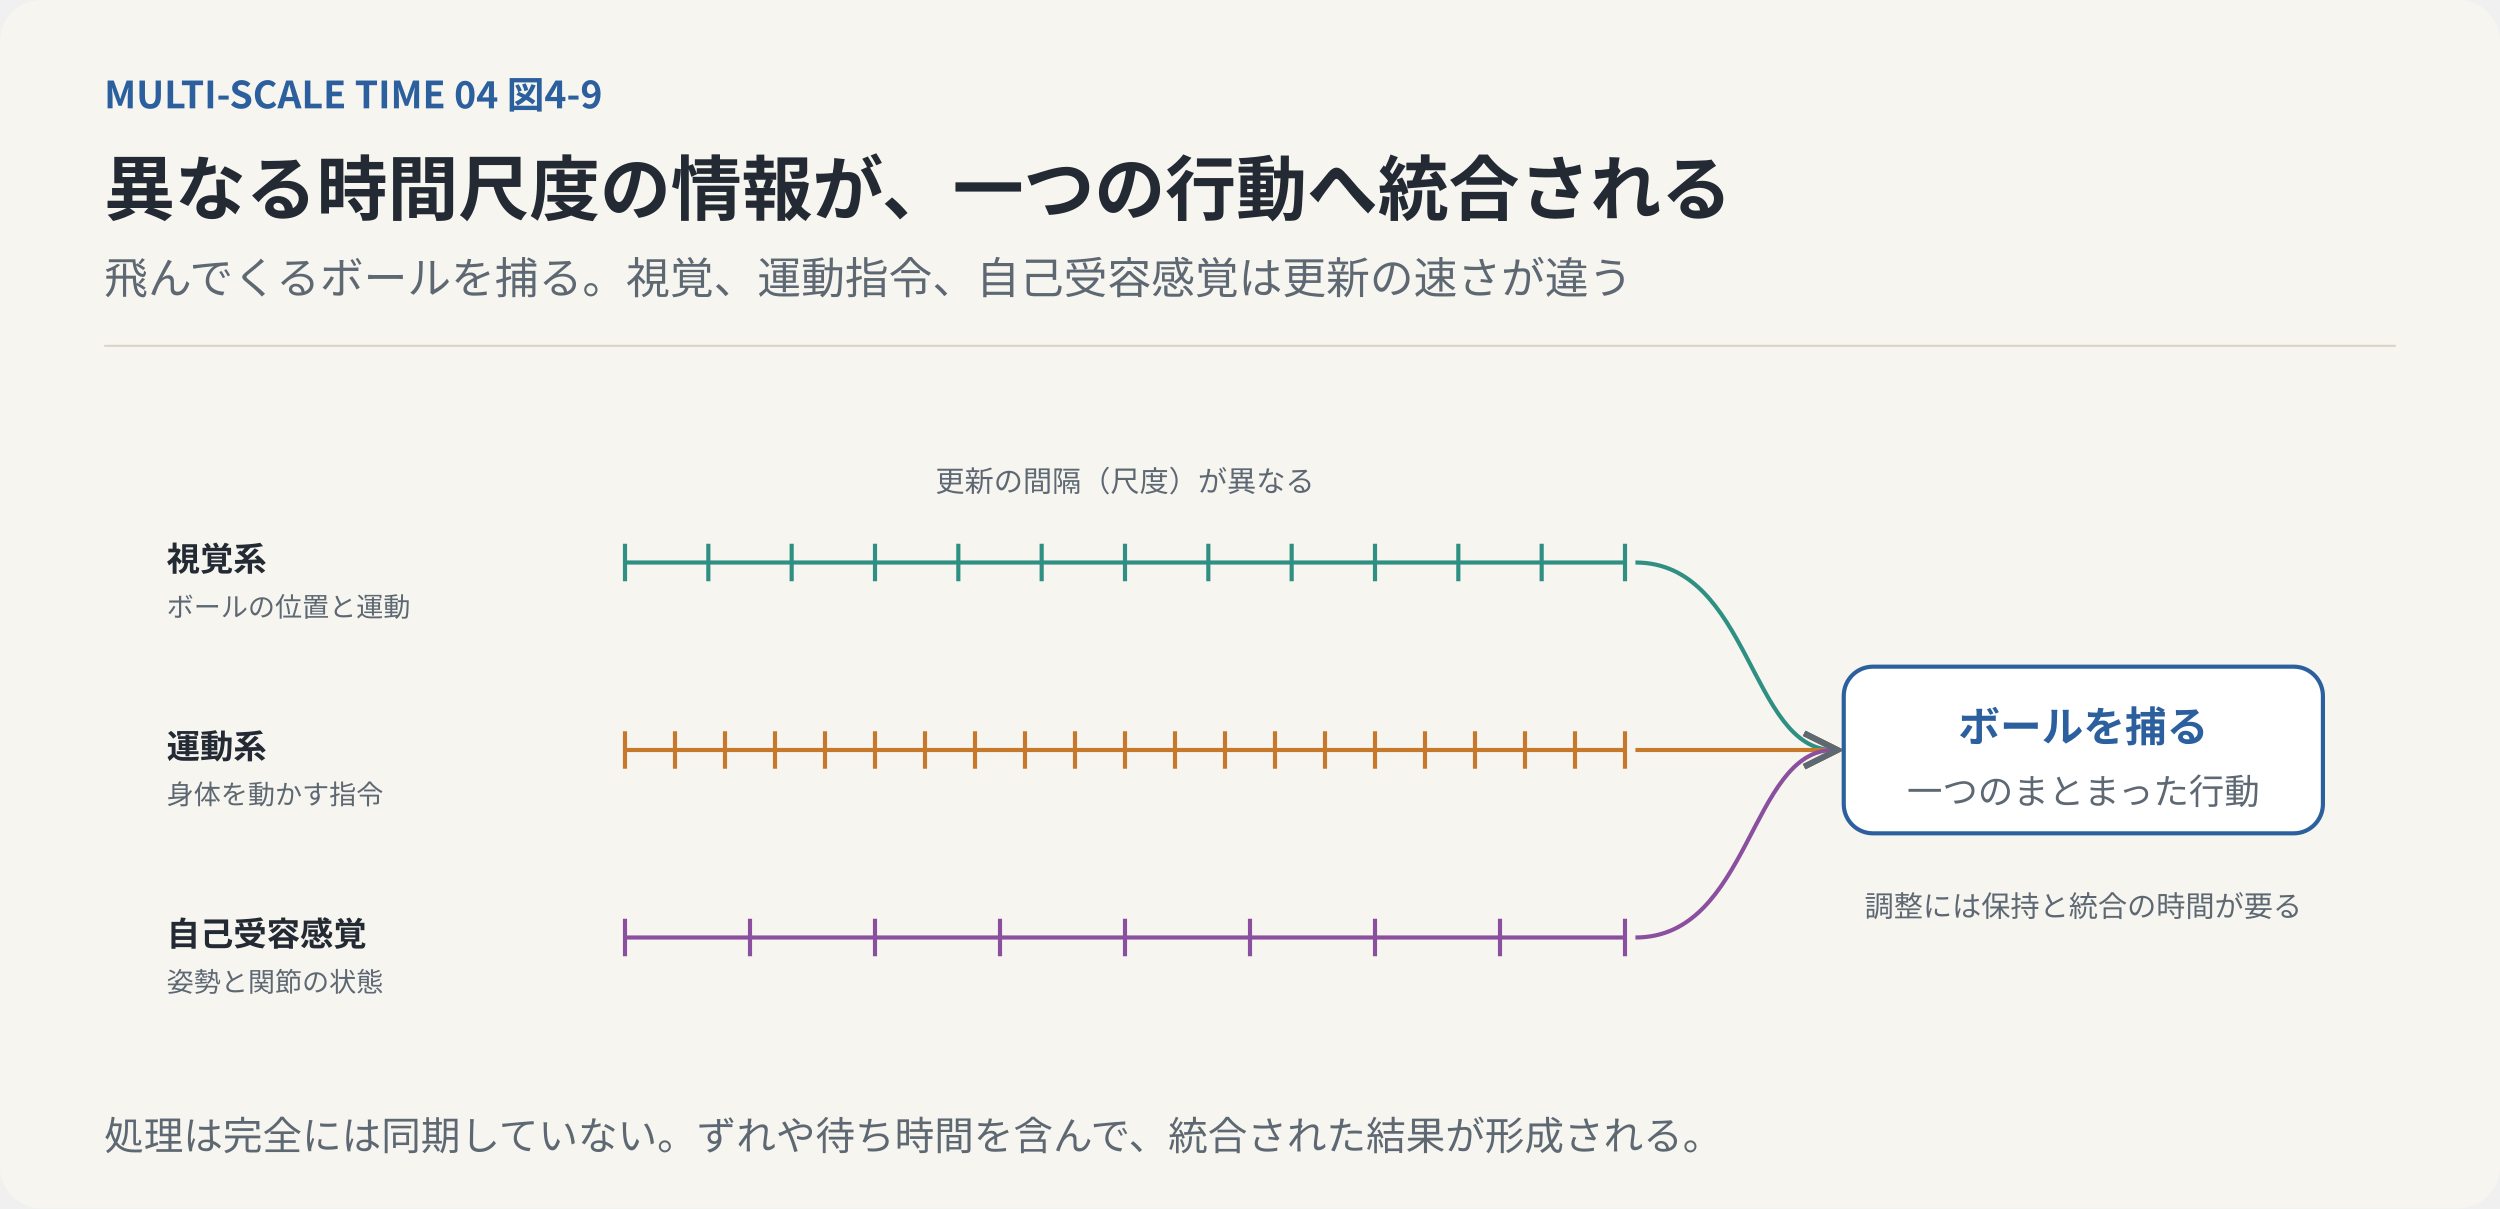
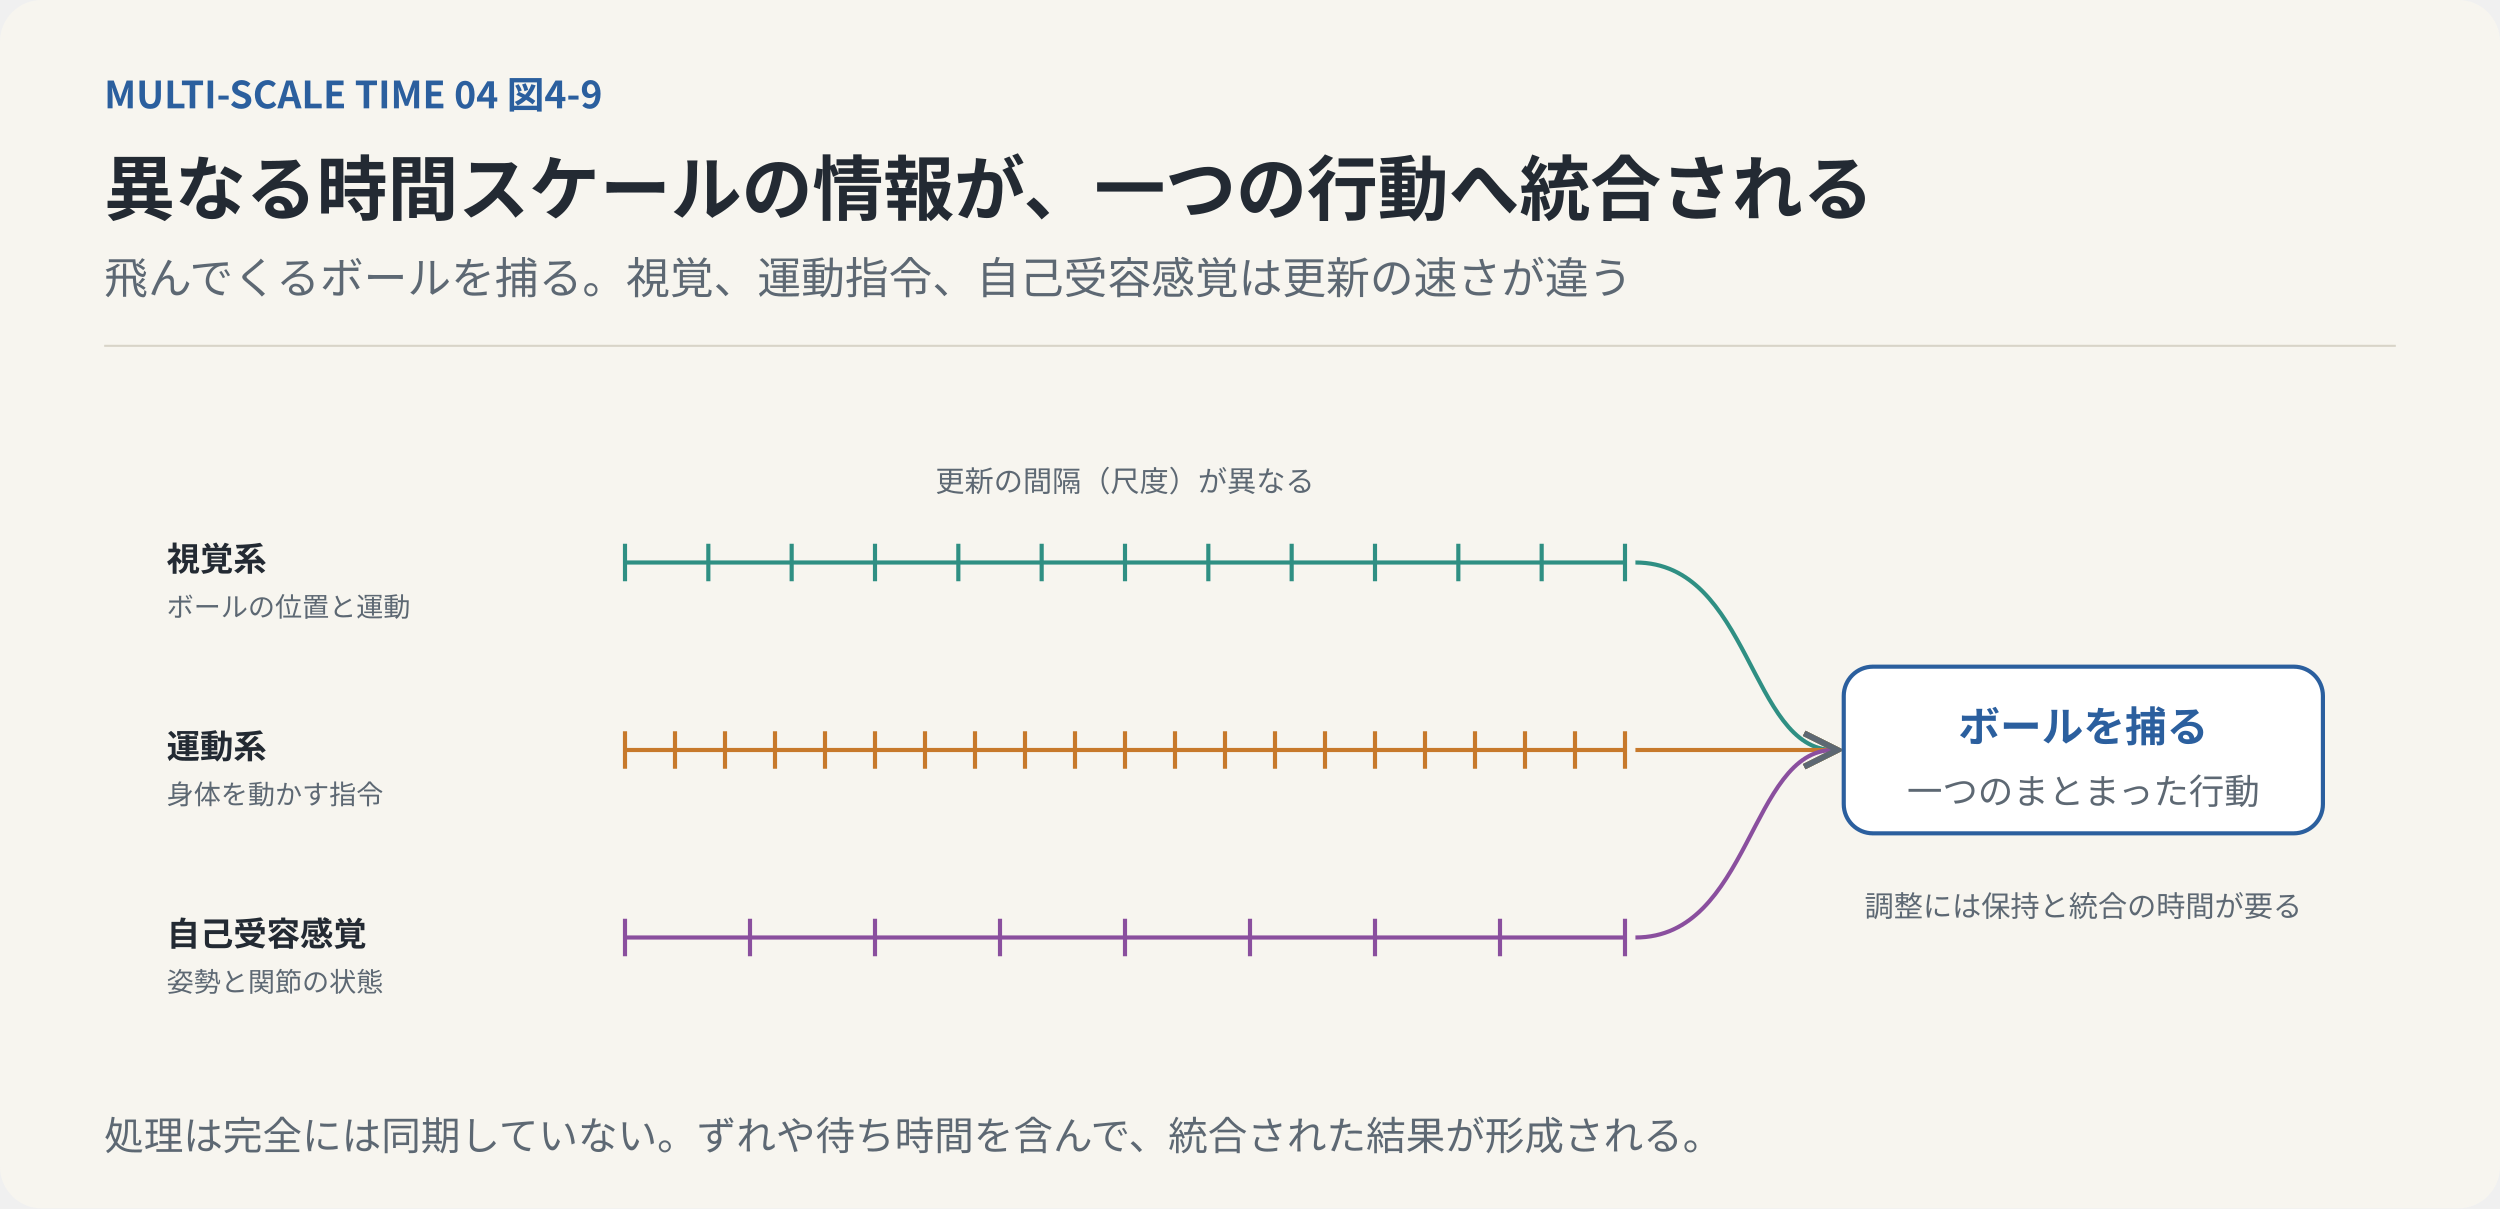
<svg xmlns="http://www.w3.org/2000/svg" width="1200" height="580" viewBox="0 0 1200 580" role="img" aria-labelledby="title desc">
  <defs>
    <marker id="arrow" markerWidth="10" markerHeight="10" refX="8" refY="5" orient="auto-start-reverse">
      <path d="M1,1 L9,5 L1,9" fill="none" stroke="#5d6873" stroke-width="1.4" />
    </marker>
    <marker id="arrow-blue" markerWidth="10" markerHeight="10" refX="8" refY="5" orient="auto-start-reverse">
      <path d="M1,1 L9,5 L1,9" fill="none" stroke="#2b5f9e" stroke-width="1.4" />
    </marker>
    <marker id="arrow-amber" markerWidth="10" markerHeight="10" refX="8" refY="5" orient="auto-start-reverse">
      <path d="M1,1 L9,5 L1,9" fill="none" stroke="#c7792b" stroke-width="1.4" />
    </marker>
    <marker id="arrow-teal" markerWidth="10" markerHeight="10" refX="8" refY="5" orient="auto-start-reverse">
      <path d="M1,1 L9,5 L1,9" fill="none" stroke="#2f8f83" stroke-width="1.4" />
    </marker>
  </defs>
  <rect width="1200" height="580" rx="20" fill="#f7f5ef" />
  <g font-family="system-ui, -apple-system, &quot;Hiragino Kaku Gothic ProN&quot;, &quot;Noto Sans CJK JP&quot;, Meiryo, sans-serif">
    <text x="50.0" y="52.0" fill="#2b5f9e" font-size="18" text-anchor="start" font-weight="700">MULTI-SCALE TIME     04     図4-9</text>
-     <text x="50.0" y="103.0" fill="#232a33" font-size="34" text-anchor="start" font-weight="700">異なる時間尺度の情報が、一つの行動へ統合される</text>
+     <text x="50.0" y="103.0" fill="#232a33" font-size="34" text-anchor="start" font-weight="700">異なる時間スケールの情報が、一つの行動へ統合される</text>
    <text x="50.0" y="141.0" fill="#5d6873" font-size="21" text-anchor="start" font-weight="400">飛んでくるボールを捕る。視覚、運動指令、自己受容感覚は更新の速さが違う</text>
    <line x1="50.0" y1="166.0" x2="1150.0" y2="166.0" stroke="#d8d4c8" stroke-width="1" />
    <text x="80.0" y="274.0" fill="#232a33" font-size="16" text-anchor="start" font-weight="700">視覚系</text>
    <text x="80.0" y="296.0" fill="#5d6873" font-size="13" text-anchor="start" font-weight="400">ボールの位置と運動</text>
    <line x1="300.0" y1="270.0" x2="780.0" y2="270.0" stroke="#2f8f83" stroke-width="2" />
    <line x1="300.0" y1="261.0" x2="300.0" y2="279.0" stroke="#2f8f83" stroke-width="2" />
    <line x1="340.0" y1="261.0" x2="340.0" y2="279.0" stroke="#2f8f83" stroke-width="2" />
    <line x1="380.0" y1="261.0" x2="380.0" y2="279.0" stroke="#2f8f83" stroke-width="2" />
    <line x1="420.0" y1="261.0" x2="420.0" y2="279.0" stroke="#2f8f83" stroke-width="2" />
    <line x1="460.0" y1="261.0" x2="460.0" y2="279.0" stroke="#2f8f83" stroke-width="2" />
    <line x1="500.0" y1="261.0" x2="500.0" y2="279.0" stroke="#2f8f83" stroke-width="2" />
    <line x1="540.0" y1="261.0" x2="540.0" y2="279.0" stroke="#2f8f83" stroke-width="2" />
    <line x1="580.0" y1="261.0" x2="580.0" y2="279.0" stroke="#2f8f83" stroke-width="2" />
    <line x1="620.0" y1="261.0" x2="620.0" y2="279.0" stroke="#2f8f83" stroke-width="2" />
    <line x1="660.0" y1="261.0" x2="660.0" y2="279.0" stroke="#2f8f83" stroke-width="2" />
    <line x1="700.0" y1="261.0" x2="700.0" y2="279.0" stroke="#2f8f83" stroke-width="2" />
    <line x1="740.0" y1="261.0" x2="740.0" y2="279.0" stroke="#2f8f83" stroke-width="2" />
    <line x1="780.0" y1="261.0" x2="780.0" y2="279.0" stroke="#2f8f83" stroke-width="2" />
    <path d="M 785 270 C 840 270 840 360 880 360" fill="none" stroke="#2f8f83" stroke-width="2" marker-end="url(#arrow-teal)" />
    <text x="80.0" y="364.0" fill="#232a33" font-size="16" text-anchor="start" font-weight="700">運動系</text>
    <text x="80.0" y="386.0" fill="#5d6873" font-size="13" text-anchor="start" font-weight="400">身体を動かす指令</text>
    <line x1="300.0" y1="360.0" x2="780.0" y2="360.0" stroke="#c7792b" stroke-width="2" />
    <line x1="300.0" y1="351.0" x2="300.0" y2="369.0" stroke="#c7792b" stroke-width="2" />
    <line x1="324.0" y1="351.0" x2="324.0" y2="369.0" stroke="#c7792b" stroke-width="2" />
    <line x1="348.0" y1="351.0" x2="348.0" y2="369.0" stroke="#c7792b" stroke-width="2" />
    <line x1="372.0" y1="351.0" x2="372.0" y2="369.0" stroke="#c7792b" stroke-width="2" />
    <line x1="396.0" y1="351.0" x2="396.0" y2="369.0" stroke="#c7792b" stroke-width="2" />
    <line x1="420.0" y1="351.0" x2="420.0" y2="369.0" stroke="#c7792b" stroke-width="2" />
    <line x1="444.0" y1="351.0" x2="444.0" y2="369.0" stroke="#c7792b" stroke-width="2" />
    <line x1="468.0" y1="351.0" x2="468.0" y2="369.0" stroke="#c7792b" stroke-width="2" />
    <line x1="492.0" y1="351.0" x2="492.0" y2="369.0" stroke="#c7792b" stroke-width="2" />
    <line x1="516.0" y1="351.0" x2="516.0" y2="369.0" stroke="#c7792b" stroke-width="2" />
    <line x1="540.0" y1="351.0" x2="540.0" y2="369.0" stroke="#c7792b" stroke-width="2" />
    <line x1="564.0" y1="351.0" x2="564.0" y2="369.0" stroke="#c7792b" stroke-width="2" />
    <line x1="588.0" y1="351.0" x2="588.0" y2="369.0" stroke="#c7792b" stroke-width="2" />
    <line x1="612.0" y1="351.0" x2="612.0" y2="369.0" stroke="#c7792b" stroke-width="2" />
    <line x1="636.0" y1="351.0" x2="636.0" y2="369.0" stroke="#c7792b" stroke-width="2" />
    <line x1="660.0" y1="351.0" x2="660.0" y2="369.0" stroke="#c7792b" stroke-width="2" />
    <line x1="684.0" y1="351.0" x2="684.0" y2="369.0" stroke="#c7792b" stroke-width="2" />
    <line x1="708.0" y1="351.0" x2="708.0" y2="369.0" stroke="#c7792b" stroke-width="2" />
    <line x1="732.0" y1="351.0" x2="732.0" y2="369.0" stroke="#c7792b" stroke-width="2" />
    <line x1="756.0" y1="351.0" x2="756.0" y2="369.0" stroke="#c7792b" stroke-width="2" />
    <line x1="780.0" y1="351.0" x2="780.0" y2="369.0" stroke="#c7792b" stroke-width="2" />
    <path d="M 785 360 C 840 360 840 360 880 360" fill="none" stroke="#c7792b" stroke-width="2" marker-end="url(#arrow-amber)" />
    <text x="80.0" y="454.0" fill="#232a33" font-size="16" text-anchor="start" font-weight="700">自己受容感覚</text>
    <text x="80.0" y="476.0" fill="#5d6873" font-size="13" text-anchor="start" font-weight="400">姿勢と関節の状態</text>
    <line x1="300.0" y1="450.0" x2="780.0" y2="450.0" stroke="#8a4f9e" stroke-width="2" />
    <line x1="300.0" y1="441.0" x2="300.0" y2="459.0" stroke="#8a4f9e" stroke-width="2" />
    <line x1="360.0" y1="441.0" x2="360.0" y2="459.0" stroke="#8a4f9e" stroke-width="2" />
    <line x1="420.0" y1="441.0" x2="420.0" y2="459.0" stroke="#8a4f9e" stroke-width="2" />
    <line x1="480.0" y1="441.0" x2="480.0" y2="459.0" stroke="#8a4f9e" stroke-width="2" />
    <line x1="540.0" y1="441.0" x2="540.0" y2="459.0" stroke="#8a4f9e" stroke-width="2" />
    <line x1="600.0" y1="441.0" x2="600.0" y2="459.0" stroke="#8a4f9e" stroke-width="2" />
    <line x1="660.0" y1="441.0" x2="660.0" y2="459.0" stroke="#8a4f9e" stroke-width="2" />
    <line x1="720.0" y1="441.0" x2="720.0" y2="459.0" stroke="#8a4f9e" stroke-width="2" />
    <line x1="780.0" y1="441.0" x2="780.0" y2="459.0" stroke="#8a4f9e" stroke-width="2" />
    <path d="M 785 450 C 840 450 840 360 880 360" fill="none" stroke="#8a4f9e" stroke-width="2" marker-end="url(#arrow)" />
    <text x="540.0" y="236.0" fill="#5d6873" font-size="14" text-anchor="middle" font-weight="400">更新の間隔（尺度）が異なる</text>
    <rect x="885.0" y="320.0" width="230.0" height="80.0" rx="14" fill="#ffffff" stroke="#2b5f9e" stroke-width="2" />
    <text x="1000.0" y="356.0" fill="#2b5f9e" font-size="20" text-anchor="middle" font-weight="700">ボールを捕る</text>
    <text x="1000.0" y="386.0" fill="#5d6873" font-size="17" text-anchor="middle" font-weight="400">一つのまとまった行動</text>
    <text x="1000.0" y="440.0" fill="#5d6873" font-size="14" text-anchor="middle" font-weight="400">調整には保持と統合の時間が要る</text>
    <text x="50.0" y="552.0" fill="#5d6873" font-size="19" text-anchor="start" font-weight="400">処理は完全には同期していない。ずれや待ち時間を含んで、統合された結果が形成される。</text>
  </g>
</svg>
